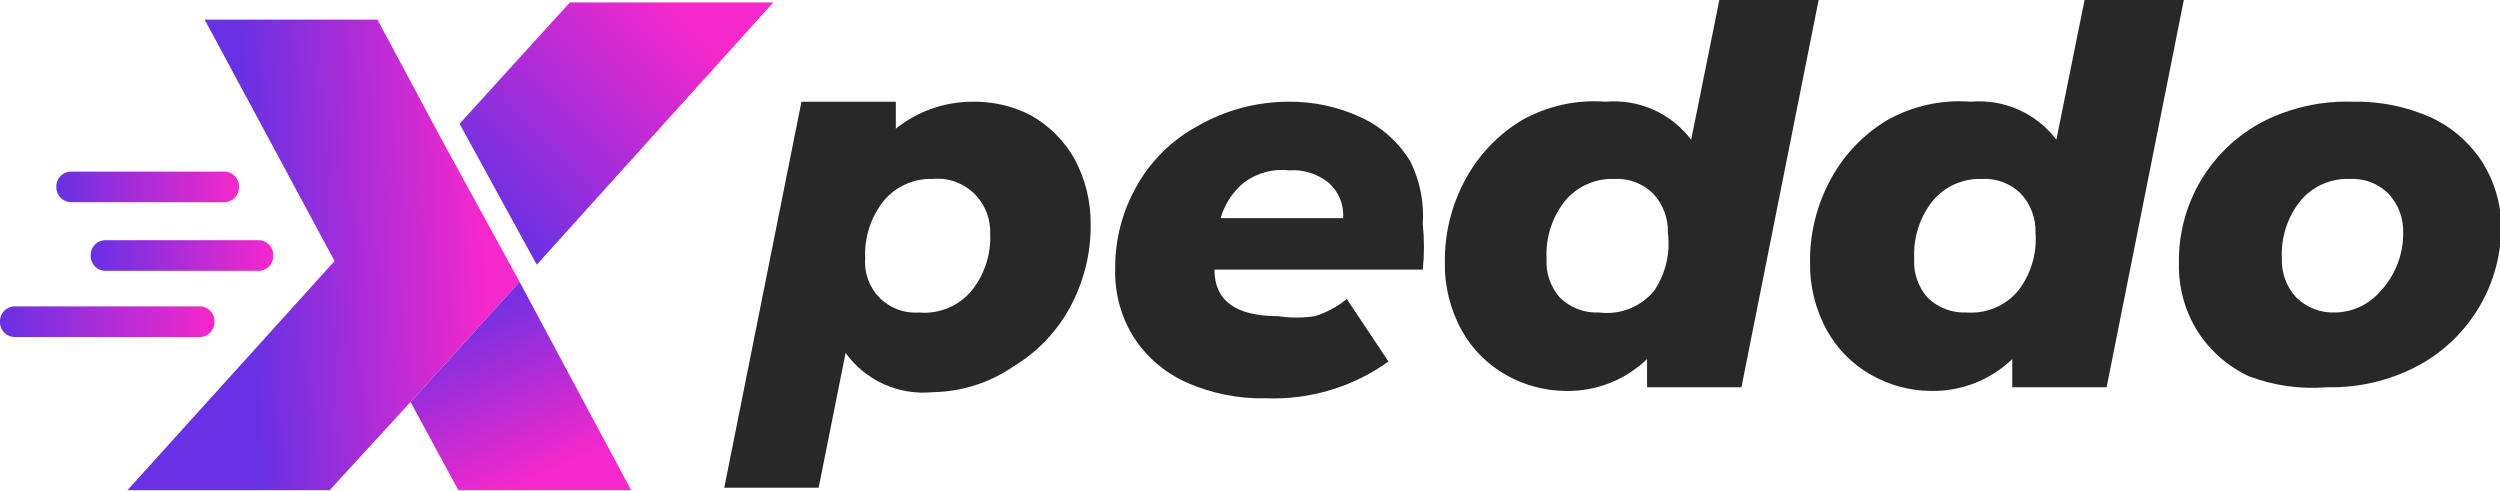
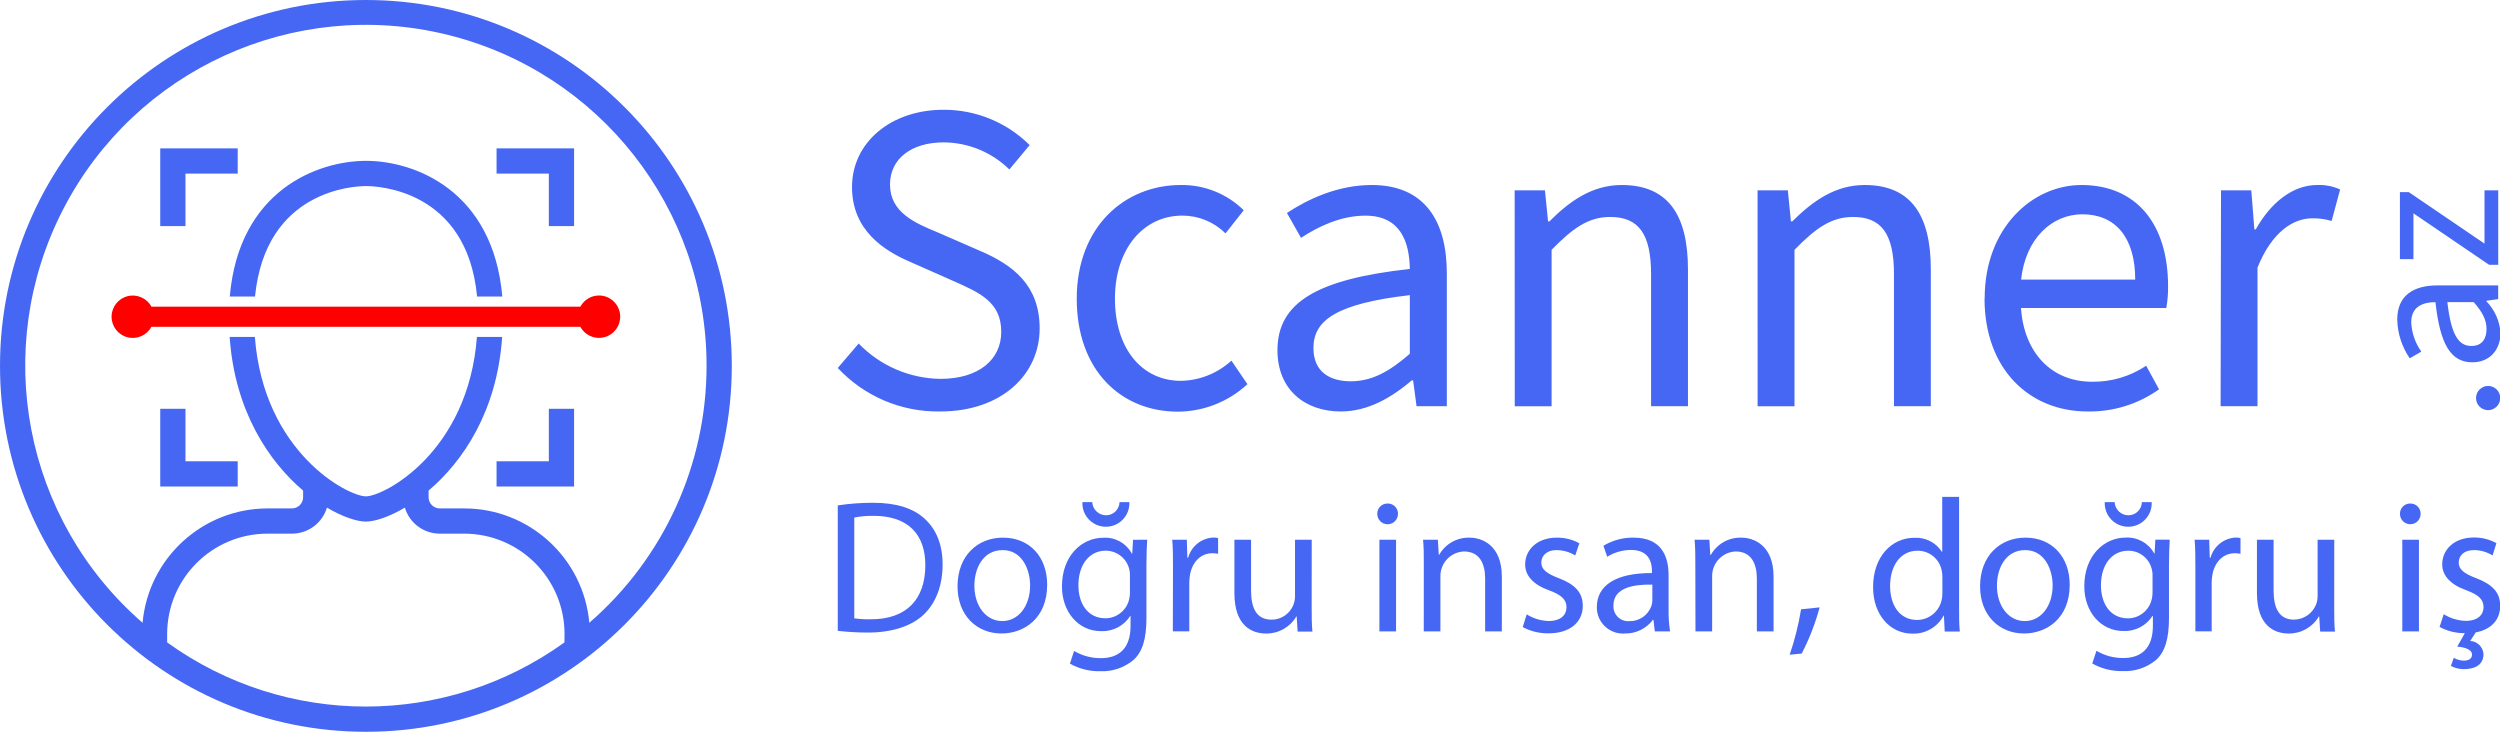
- <svg xmlns="http://www.w3.org/2000/svg" xmlns:xlink="http://www.w3.org/1999/xlink" viewBox="0 0 20.4 4">
+ <svg xmlns="http://www.w3.org/2000/svg" viewBox="0 0 495.36 145">
  <defs>
-     <style>.a{fill:url(#a);}.b{fill:url(#b);}.c{fill:url(#c);}.d{fill:#282828;}.e{fill:url(#d);}.f{fill:url(#e);}.g{fill:url(#f);}</style>
-     <linearGradient id="a" x1="2.03" y1="2.09" x2="3.96" y2="2" gradientUnits="userSpaceOnUse">
-       <stop offset="0" stop-color="#6831e3" />
-       <stop offset="1" stop-color="#f528cb" />
-     </linearGradient>
-     <linearGradient id="b" x1="3.71" y1="2.47" x2="4.7" y2="4.61" gradientUnits="userSpaceOnUse">
-       <stop offset="0" stop-color="#6831e3" />
-       <stop offset="0.67" stop-color="#f528cb" />
-       <stop offset="0.88" stop-color="#f528cb" />
-     </linearGradient>
-     <linearGradient id="c" x1="3.89" y1="1.68" x2="5.54" y2="0.11" gradientUnits="userSpaceOnUse">
-       <stop offset="0" stop-color="#6831e3" />
-       <stop offset="0.91" stop-color="#e929cd" />
-       <stop offset="1" stop-color="#f528cb" />
-     </linearGradient>
-     <linearGradient id="d" x1="0.46" y1="1.52" x2="1.95" y2="1.52" xlink:href="#a" />
-     <linearGradient id="e" x1="0.74" y1="2.08" x2="2.23" y2="2.08" xlink:href="#a" />
-     <linearGradient id="f" x1="0" y1="2.62" x2="1.75" y2="2.62" xlink:href="#a" />
+     <style>.cls-1{fill:#4567f4;}.cls-2{fill:red;}</style>
  </defs>
-   <polygon class="a" points="4.24 2.3 3.35 3.28 2.69 4 1.04 4 2.73 2.13 1.67 0.16 3.08 0.16 3.61 1.15 4.24 2.3" />
-   <polygon class="b" points="5.15 4 3.74 4 3.35 3.28 4.24 2.3 5.15 4" />
-   <polygon class="c" points="6.31 0.02 4.38 2.16 3.75 1.01 4.65 0.02 6.31 0.02" />
-   <path class="d" d="M8.8,1.11a.94.94,0,0,1,.36.36A1.11,1.11,0,0,1,9.29,2a1.39,1.39,0,0,1-.17.68,1.27,1.27,0,0,1-.46.48A1.19,1.19,0,0,1,8,3.37a.78.78,0,0,1-.71-.32l-.22,1.1H6.3L6.93,1h.77l0,.22A1,1,0,0,1,8.32,1,1,1,0,0,1,8.8,1.11ZM8.32,2.54a.69.69,0,0,0,.15-.46.44.44,0,0,0-.12-.32A.43.43,0,0,0,8,1.63a.5.5,0,0,0-.4.18.7.7,0,0,0-.15.47.41.41,0,0,0,.44.44A.5.5,0,0,0,8.32,2.54Z" transform="translate(-0.39 -0.17)" />
-   <path class="d" d="M12,2.37H10.3q0,.38.52.38a1,1,0,0,0,.3,0,.79.79,0,0,0,.26-.14l.34.51a1.61,1.61,0,0,1-1,.3,1.51,1.51,0,0,1-.65-.13,1,1,0,0,1-.43-.37,1,1,0,0,1-.15-.56,1.34,1.34,0,0,1,.18-.68,1.25,1.25,0,0,1,.49-.48A1.49,1.49,0,0,1,10.9,1a1.36,1.36,0,0,1,.6.13.92.92,0,0,1,.4.36A1,1,0,0,1,12,2,1.79,1.79,0,0,1,12,2.37Zm-1.46-.71a.59.59,0,0,0-.19.29h1a.35.35,0,0,0-.12-.29.46.46,0,0,0-.32-.1A.52.52,0,0,0,10.54,1.66Z" transform="translate(-0.39 -0.17)" />
-   <path class="d" d="M15.23.17,14.6,3.33h-.77l0-.23a.93.93,0,0,1-.67.26,1,1,0,0,1-.48-.13.94.94,0,0,1-.36-.36,1.11,1.11,0,0,1-.14-.56,1.38,1.38,0,0,1,.17-.68,1.26,1.26,0,0,1,.46-.48A1.2,1.2,0,0,1,13.49,1a.79.79,0,0,1,.7.31L14.42.17ZM13.89,2.54A.69.69,0,0,0,14,2.07a.45.45,0,0,0-.12-.32.42.42,0,0,0-.32-.12.5.5,0,0,0-.4.18.7.7,0,0,0-.15.47.44.44,0,0,0,.11.32.43.43,0,0,0,.32.12A.5.5,0,0,0,13.89,2.54Z" transform="translate(-0.39 -0.17)" />
-   <path class="d" d="M18.21.17l-.63,3.16h-.77l0-.23a.93.93,0,0,1-.67.26,1,1,0,0,1-.48-.13.94.94,0,0,1-.36-.36,1.11,1.11,0,0,1-.14-.56,1.38,1.38,0,0,1,.17-.68,1.26,1.26,0,0,1,.46-.48A1.2,1.2,0,0,1,16.47,1a.79.79,0,0,1,.7.31L17.4.17ZM16.86,2.54A.69.69,0,0,0,17,2.07a.45.45,0,0,0-.12-.32.42.42,0,0,0-.32-.12.5.5,0,0,0-.4.18.7.7,0,0,0-.15.47.44.44,0,0,0,.11.32.43.43,0,0,0,.32.12A.5.5,0,0,0,16.86,2.54Z" transform="translate(-0.39 -0.17)" />
-   <path class="d" d="M18.74,3.24a1,1,0,0,1-.42-.37,1,1,0,0,1-.15-.55,1.28,1.28,0,0,1,.69-1.16A1.51,1.51,0,0,1,19.59,1a1.48,1.48,0,0,1,.64.13,1,1,0,0,1,.42.37A1,1,0,0,1,20.8,2a1.29,1.29,0,0,1-.69,1.16,1.51,1.51,0,0,1-.73.17A1.47,1.47,0,0,1,18.74,3.24Zm1.08-.7A.69.69,0,0,0,20,2.07a.45.45,0,0,0-.12-.32.42.42,0,0,0-.32-.12.5.5,0,0,0-.4.18.7.7,0,0,0-.15.47.44.44,0,0,0,.12.32.43.43,0,0,0,.32.12A.5.5,0,0,0,19.82,2.54Z" transform="translate(-0.39 -0.17)" />
-   <rect class="e" x="0.46" y="1.4" width="1.49" height="0.25" rx="0.12" ry="0.12" />
-   <rect class="f" x="0.74" y="1.96" width="1.49" height="0.25" rx="0.12" ry="0.12" />
-   <rect class="g" y="2.5" width="1.75" height="0.25" rx="0.12" ry="0.12" />
+   <g id="Layer_2" data-name="Layer 2">
+     <g id="Layer_1-2" data-name="Layer 1">
+       <path class="cls-1" d="M31.75,44.8V29.4H47.1v5H36.75V44.8ZM98.39,34.4h10.36V44.8h5V29.4H98.39ZM47.1,91.4H36.75V81h-5V96.4H47.1ZM108.75,81V91.4H98.39v5h15.36V81Z" />
+       <path class="cls-1" d="M45.53,58.76c1.81-21.1,17.48-26.89,27-26.89s25.16,5.79,27,26.89h-5c-2-21.24-19.81-21.89-22-21.89s-19.91.65-22,21.89ZM145,72.5A72.5,72.5,0,1,1,72.5,0,72.5,72.5,0,0,1,145,72.5Zm-33.14,53.12A19.9,19.9,0,0,0,92,105.74H87.14a7.23,7.23,0,0,1-6.92-5.16c-3.14,1.87-6,2.77-7.72,2.77s-4.58-.9-7.72-2.77a7.23,7.23,0,0,1-6.92,5.16H53a19.9,19.9,0,0,0-19.88,19.88v1.67a67.3,67.3,0,0,0,78.72,0ZM140,72.5A67.5,67.5,0,1,0,28.25,123.4,24.9,24.9,0,0,1,53,100.74h4.84a2.22,2.22,0,0,0,2.22-2.21V97.21C53.32,91.47,46.53,81.54,45.5,66.76h5c1.73,22.89,18.44,31.59,22,31.59s20.27-8.7,22-31.59h5c-1,14.78-7.82,24.71-14.58,30.45v1.32a2.22,2.22,0,0,0,2.22,2.21H92a24.9,24.9,0,0,1,24.77,22.66A67.32,67.32,0,0,0,140,72.5Z" />
+       <path class="cls-2" d="M118.68,58.55A4.19,4.19,0,0,0,115,60.76H30a4.2,4.2,0,1,0,0,4h85a4.2,4.2,0,1,0,3.68-6.21Z" />
+       <path class="cls-1" d="M166,72.91l4.14-4.84a22.94,22.94,0,0,0,16.19,7c7.57,0,12.06-3.78,12.06-9.32,0-5.9-4.23-7.75-9.59-10.12l-8.36-3.7c-5.37-2.29-11.62-6.34-11.62-14.87,0-8.8,7.66-15.31,18.13-15.31a24.07,24.07,0,0,1,17.07,7L200,33.58a18.73,18.73,0,0,0-13-5.37c-6.43,0-10.65,3.25-10.65,8.36,0,5.54,5,7.65,9.5,9.5l8.28,3.61C200.76,52.5,206,56.54,206,65.08c0,9.15-7.56,16.45-19.71,16.45A27.1,27.1,0,0,1,166,72.91Zm47.35-13.73c0-14.34,9.59-22.52,20.59-22.52a17.43,17.43,0,0,1,12.5,5l-3.61,4.58a12.14,12.14,0,0,0-8.54-3.52c-7.74,0-13.37,6.6-13.37,16.45S226.2,75.46,234,75.46a15.24,15.24,0,0,0,10-4l3.17,4.66a20.42,20.42,0,0,1-13.82,5.45C222.06,81.53,213.35,73.35,213.35,59.18Zm39.77,10.21c0-9.5,7.92-14.08,26.23-16.1-.09-5.37-1.85-10.56-8.8-10.56-4.93,0-9.42,2.2-12.76,4.4L255,42.2c4-2.64,9.94-5.54,16.81-5.54,10.38,0,14.87,7,14.87,17.51V80.48h-6L280,75.37h-.26c-4.05,3.44-8.71,6.16-14.08,6.16C258.49,81.53,253.12,77.14,253.12,69.39Zm26.23.71V58.48c-14.44,1.67-19.1,4.93-19.1,10.47,0,4.75,3.26,6.6,7.39,6.6S275.21,73.7,279.35,70.1Zm20.77-32.39h6l.62,6.16H307c4-4,8.45-7.21,14.34-7.21,9.07,0,13.12,5.8,13.12,16.72v27.1h-7.31V54.34c0-8-2.46-11.35-8.1-11.35-4.31,0-7.39,2.2-11.61,6.51v31h-7.3Zm48.13,0h6l.61,6.16h.26c4.05-4,8.45-7.21,14.35-7.21,9.06,0,13.11,5.8,13.11,16.72v27.1h-7.3V54.34c0-8-2.47-11.35-8.1-11.35-4.31,0-7.39,2.2-11.61,6.51v31h-7.31Zm45,21.39c0-13.91,9.42-22.44,19.18-22.44,10.91,0,17.16,7.74,17.16,20.06a22.87,22.87,0,0,1-.35,4.31H400.44c.61,8.8,6,14.61,14.08,14.61a18.79,18.79,0,0,0,10.73-3.17l2.55,4.67a23.66,23.66,0,0,1-14.17,4.39C402.2,81.53,393.22,73.26,393.22,59.1Zm29.83-3.7c0-8.45-4-12.94-10.47-12.94-6,0-11.26,4.76-12.14,12.94Zm17-17.69h6l.61,7.75h.27c3-5.37,7.39-8.8,12.14-8.8a10.06,10.06,0,0,1,4.58.88L462,43.78a12.54,12.54,0,0,0-3.87-.52c-3.61,0-7.92,2.55-10.82,9.76V80.48H440Zm52.81,43.56a2.4,2.4,0,1,1,2.52-2.4A2.42,2.42,0,0,1,492.84,81.27Zm-3-9.48c-4.32,0-6.4-3.6-7.32-11.92-2.44,0-4.8.84-4.8,4a10.83,10.83,0,0,0,2,5.8L477.48,71A14.09,14.09,0,0,1,475,63.31c0-4.72,3.16-6.76,8-6.76h12v2.72l-2.32.32v.12a10.05,10.05,0,0,1,2.8,6.4C495.36,69.35,493.36,71.79,489.84,71.79Zm.32-11.92h-5.28c.76,6.56,2.24,8.68,4.76,8.68,2.16,0,3-1.48,3-3.36S491.8,61.75,490.16,59.87Zm3-7.4-15-10.2v9.08h-2.68V38.07h1.76l15,10.2V37.71h2.72V52.47Z" />
+       <path class="cls-1" d="M166,100.14a47,47,0,0,1,6.95-.52c4.69,0,8,1.09,10.25,3.15s3.57,5,3.57,9.09-1.28,7.51-3.65,9.83-6.27,3.65-11.18,3.65A54.87,54.87,0,0,1,166,125Zm3.27,22.38a20.64,20.64,0,0,0,3.3.19c7,0,10.78-3.91,10.78-10.74,0-6-3.34-9.76-10.25-9.76a18.35,18.35,0,0,0-3.83.34Z" />
+       <path class="cls-1" d="M207.49,115.87c0,6.73-4.66,9.65-9.05,9.65-4.92,0-8.71-3.6-8.71-9.34,0-6.09,4-9.65,9-9.65C204,106.53,207.49,110.32,207.49,115.87Zm-14.42.19c0,4,2.29,7,5.52,7s5.52-3,5.52-7.06c0-3.08-1.54-7-5.44-7S193.07,112.61,193.07,116.06Z" />
+       <path class="cls-1" d="M227.31,106.94c-.07,1.31-.15,2.78-.15,5v10.55c0,4.17-.82,6.72-2.59,8.3A9.64,9.64,0,0,1,218,133a11.75,11.75,0,0,1-6-1.5l.82-2.52a10.26,10.26,0,0,0,5.34,1.43c3.37,0,5.85-1.77,5.85-6.35v-2h-.07a6.52,6.52,0,0,1-5.78,3c-4.51,0-7.74-3.83-7.74-8.86,0-6.16,4-9.65,8.19-9.65a6,6,0,0,1,5.66,3.15h.08l.15-2.74Zm-3.42,7.17a4.81,4.81,0,0,0-4.8-5c-3.15,0-5.41,2.66-5.41,6.87,0,3.56,1.8,6.53,5.37,6.53a4.83,4.83,0,0,0,4.58-3.38,5.65,5.65,0,0,0,.26-1.76ZM216.42,99.5a2.76,2.76,0,0,0,2.71,2.6,2.67,2.67,0,0,0,2.7-2.6h1.95a4.66,4.66,0,1,1-9.31,0Z" />
+       <path class="cls-1" d="M232.42,112.61c0-2.14,0-4-.15-5.67h2.89l.11,3.57h.15a5.45,5.45,0,0,1,5-4,3.37,3.37,0,0,1,.94.11v3.11a5.34,5.34,0,0,0-1.13-.11c-2.33,0-4,1.77-4.43,4.25a9.79,9.79,0,0,0-.15,1.53v9.69h-3.26Z" />
+       <path class="cls-1" d="M259.9,120.15c0,1.88,0,3.53.15,5h-2.93l-.19-3h-.07a6.84,6.84,0,0,1-6,3.38c-2.85,0-6.27-1.57-6.27-8V106.94h3.3V117c0,3.46,1.05,5.78,4.06,5.78a4.64,4.64,0,0,0,4.65-4.69V106.94h3.31Z" />
+       <path class="cls-1" d="M277,101.83a2.05,2.05,0,0,1-4.1,0A2,2,0,0,1,275,99.77,2,2,0,0,1,277,101.83Zm-3.68,23.28V106.94h3.3v18.17Z" />
+       <path class="cls-1" d="M282.12,111.86c0-1.88,0-3.42-.15-4.92h2.93l.19,3h.07a6.7,6.7,0,0,1,6-3.41c2.51,0,6.42,1.5,6.42,7.73v10.85h-3.31V114.64c0-2.93-1.08-5.37-4.2-5.37a4.86,4.86,0,0,0-4.66,4.91v10.93h-3.3Z" />
+       <path class="cls-1" d="M302.51,121.73a8.61,8.61,0,0,0,4.35,1.32c2.4,0,3.53-1.21,3.53-2.71s-.94-2.44-3.38-3.34c-3.27-1.16-4.81-3-4.81-5.14,0-2.93,2.37-5.33,6.28-5.33a9.07,9.07,0,0,1,4.46,1.12l-.82,2.41A7.1,7.1,0,0,0,308.4,109c-1.95,0-3,1.13-3,2.48s1.09,2.18,3.45,3.08c3.16,1.2,4.77,2.78,4.77,5.48,0,3.19-2.48,5.45-6.79,5.45a10.4,10.4,0,0,1-5.11-1.24Z" />
+       <path class="cls-1" d="M327.89,125.11l-.27-2.29h-.11a6.76,6.76,0,0,1-5.56,2.7,5.17,5.17,0,0,1-5.55-5.21c0-4.4,3.9-6.8,10.92-6.76v-.38c0-1.5-.41-4.2-4.13-4.2a9,9,0,0,0-4.73,1.35l-.75-2.18a11.24,11.24,0,0,1,6-1.61c5.56,0,6.91,3.79,6.91,7.43v6.8a25.11,25.11,0,0,0,.3,4.35Zm-.49-9.27c-3.61-.08-7.7.56-7.7,4.09a2.92,2.92,0,0,0,3.12,3.15,4.53,4.53,0,0,0,4.39-3,3.53,3.53,0,0,0,.19-1.05Z" />
+       <path class="cls-1" d="M335.92,111.86c0-1.88,0-3.42-.15-4.92h2.93l.18,3H339a6.69,6.69,0,0,1,6-3.41c2.51,0,6.42,1.5,6.42,7.73v10.85h-3.31V114.64c0-2.93-1.09-5.37-4.2-5.37a4.86,4.86,0,0,0-4.66,4.91v10.93h-3.3Z" />
+       <path class="cls-1" d="M354.61,129.73a54.41,54.41,0,0,0,2.26-9l3.68-.38A46.11,46.11,0,0,1,357,129.5Z" />
+       <path class="cls-1" d="M388.18,98.45v22c0,1.61,0,3.45.15,4.69h-3l-.15-3.15h-.07a6.74,6.74,0,0,1-6.2,3.56c-4.39,0-7.77-3.71-7.77-9.23,0-6.05,3.72-9.76,8.15-9.76a6.09,6.09,0,0,1,5.48,2.77h.07V98.45Zm-3.31,15.89a5.43,5.43,0,0,0-.15-1.39,4.85,4.85,0,0,0-4.77-3.83c-3.41,0-5.44,3-5.44,7,0,3.68,1.8,6.72,5.37,6.72a5,5,0,0,0,4.84-3.94,5.46,5.46,0,0,0,.15-1.43Z" />
+       <path class="cls-1" d="M410.1,115.87c0,6.73-4.65,9.65-9.05,9.65-4.92,0-8.71-3.6-8.71-9.34,0-6.09,4-9.65,9-9.65C406.57,106.53,410.1,110.32,410.1,115.87Zm-14.42.19c0,4,2.29,7,5.52,7s5.52-3,5.52-7.06c0-3.08-1.54-7-5.44-7S395.68,112.61,395.68,116.06Z" />
+       <path class="cls-1" d="M429.92,106.94c-.07,1.31-.15,2.78-.15,5v10.55c0,4.17-.82,6.72-2.59,8.3a9.64,9.64,0,0,1-6.61,2.18,11.78,11.78,0,0,1-6-1.5l.83-2.52a10.22,10.22,0,0,0,5.33,1.43c3.38,0,5.85-1.77,5.85-6.35v-2h-.07a6.51,6.51,0,0,1-5.78,3c-4.51,0-7.74-3.83-7.74-8.86,0-6.16,4-9.65,8.19-9.65a6.05,6.05,0,0,1,5.67,3.15h.07l.15-2.74Zm-3.41,7.17a4.71,4.71,0,0,0-.19-1.5,4.76,4.76,0,0,0-4.62-3.49c-3.15,0-5.41,2.66-5.41,6.87,0,3.56,1.81,6.53,5.37,6.53a4.83,4.83,0,0,0,4.58-3.38,5.66,5.66,0,0,0,.27-1.76ZM419,99.5a2.74,2.74,0,0,0,2.7,2.6,2.67,2.67,0,0,0,2.7-2.6h1.95a4.66,4.66,0,1,1-9.31,0Z" />
+       <path class="cls-1" d="M435,112.61c0-2.14,0-4-.15-5.67h2.89l.11,3.57H438a5.46,5.46,0,0,1,5-4,3.37,3.37,0,0,1,.94.11v3.11a5.27,5.27,0,0,0-1.13-.11c-2.32,0-4,1.77-4.43,4.25a9.79,9.79,0,0,0-.15,1.53v9.69H435Z" />
+       <path class="cls-1" d="M462.51,120.15c0,1.88,0,3.53.15,5h-2.93l-.19-3h-.07a6.84,6.84,0,0,1-6,3.38c-2.85,0-6.27-1.57-6.27-8V106.94h3.3V117c0,3.46,1.06,5.78,4.06,5.78a4.79,4.79,0,0,0,4.36-3,5,5,0,0,0,.3-1.69V106.94h3.3Z" />
+       <path class="cls-1" d="M479.63,101.83a2,2,0,0,1-4.09,0,2,2,0,0,1,2.06-2.06A2,2,0,0,1,479.63,101.83ZM476,125.11V106.94h3.3v18.17Z" />
+       <path class="cls-1" d="M493.89,110.06a7,7,0,0,0-3.71-1.06c-2,0-3,1.13-3,2.48s1.08,2.18,3.45,3.08c3.15,1.2,4.77,2.78,4.77,5.48s-1.73,4.7-4.84,5.26L489.46,127a2.79,2.79,0,0,1,2.63,2.59c0,2.21-1.8,3-3.9,3a5.45,5.45,0,0,1-2.56-.64l.57-1.61a4,4,0,0,0,2,.56c.83,0,1.62-.3,1.62-1.2s-1.17-1.43-2.93-1.58l1.5-2.66a10.3,10.3,0,0,1-5-1.24l.82-2.52a8.68,8.68,0,0,0,4.36,1.32c2.4,0,3.53-1.21,3.53-2.71s-.94-2.44-3.38-3.34c-3.27-1.16-4.81-3-4.81-5.14,0-2.93,2.37-5.33,6.27-5.33a9.08,9.08,0,0,1,4.47,1.12Z" />
+     </g>
+   </g>
</svg>
